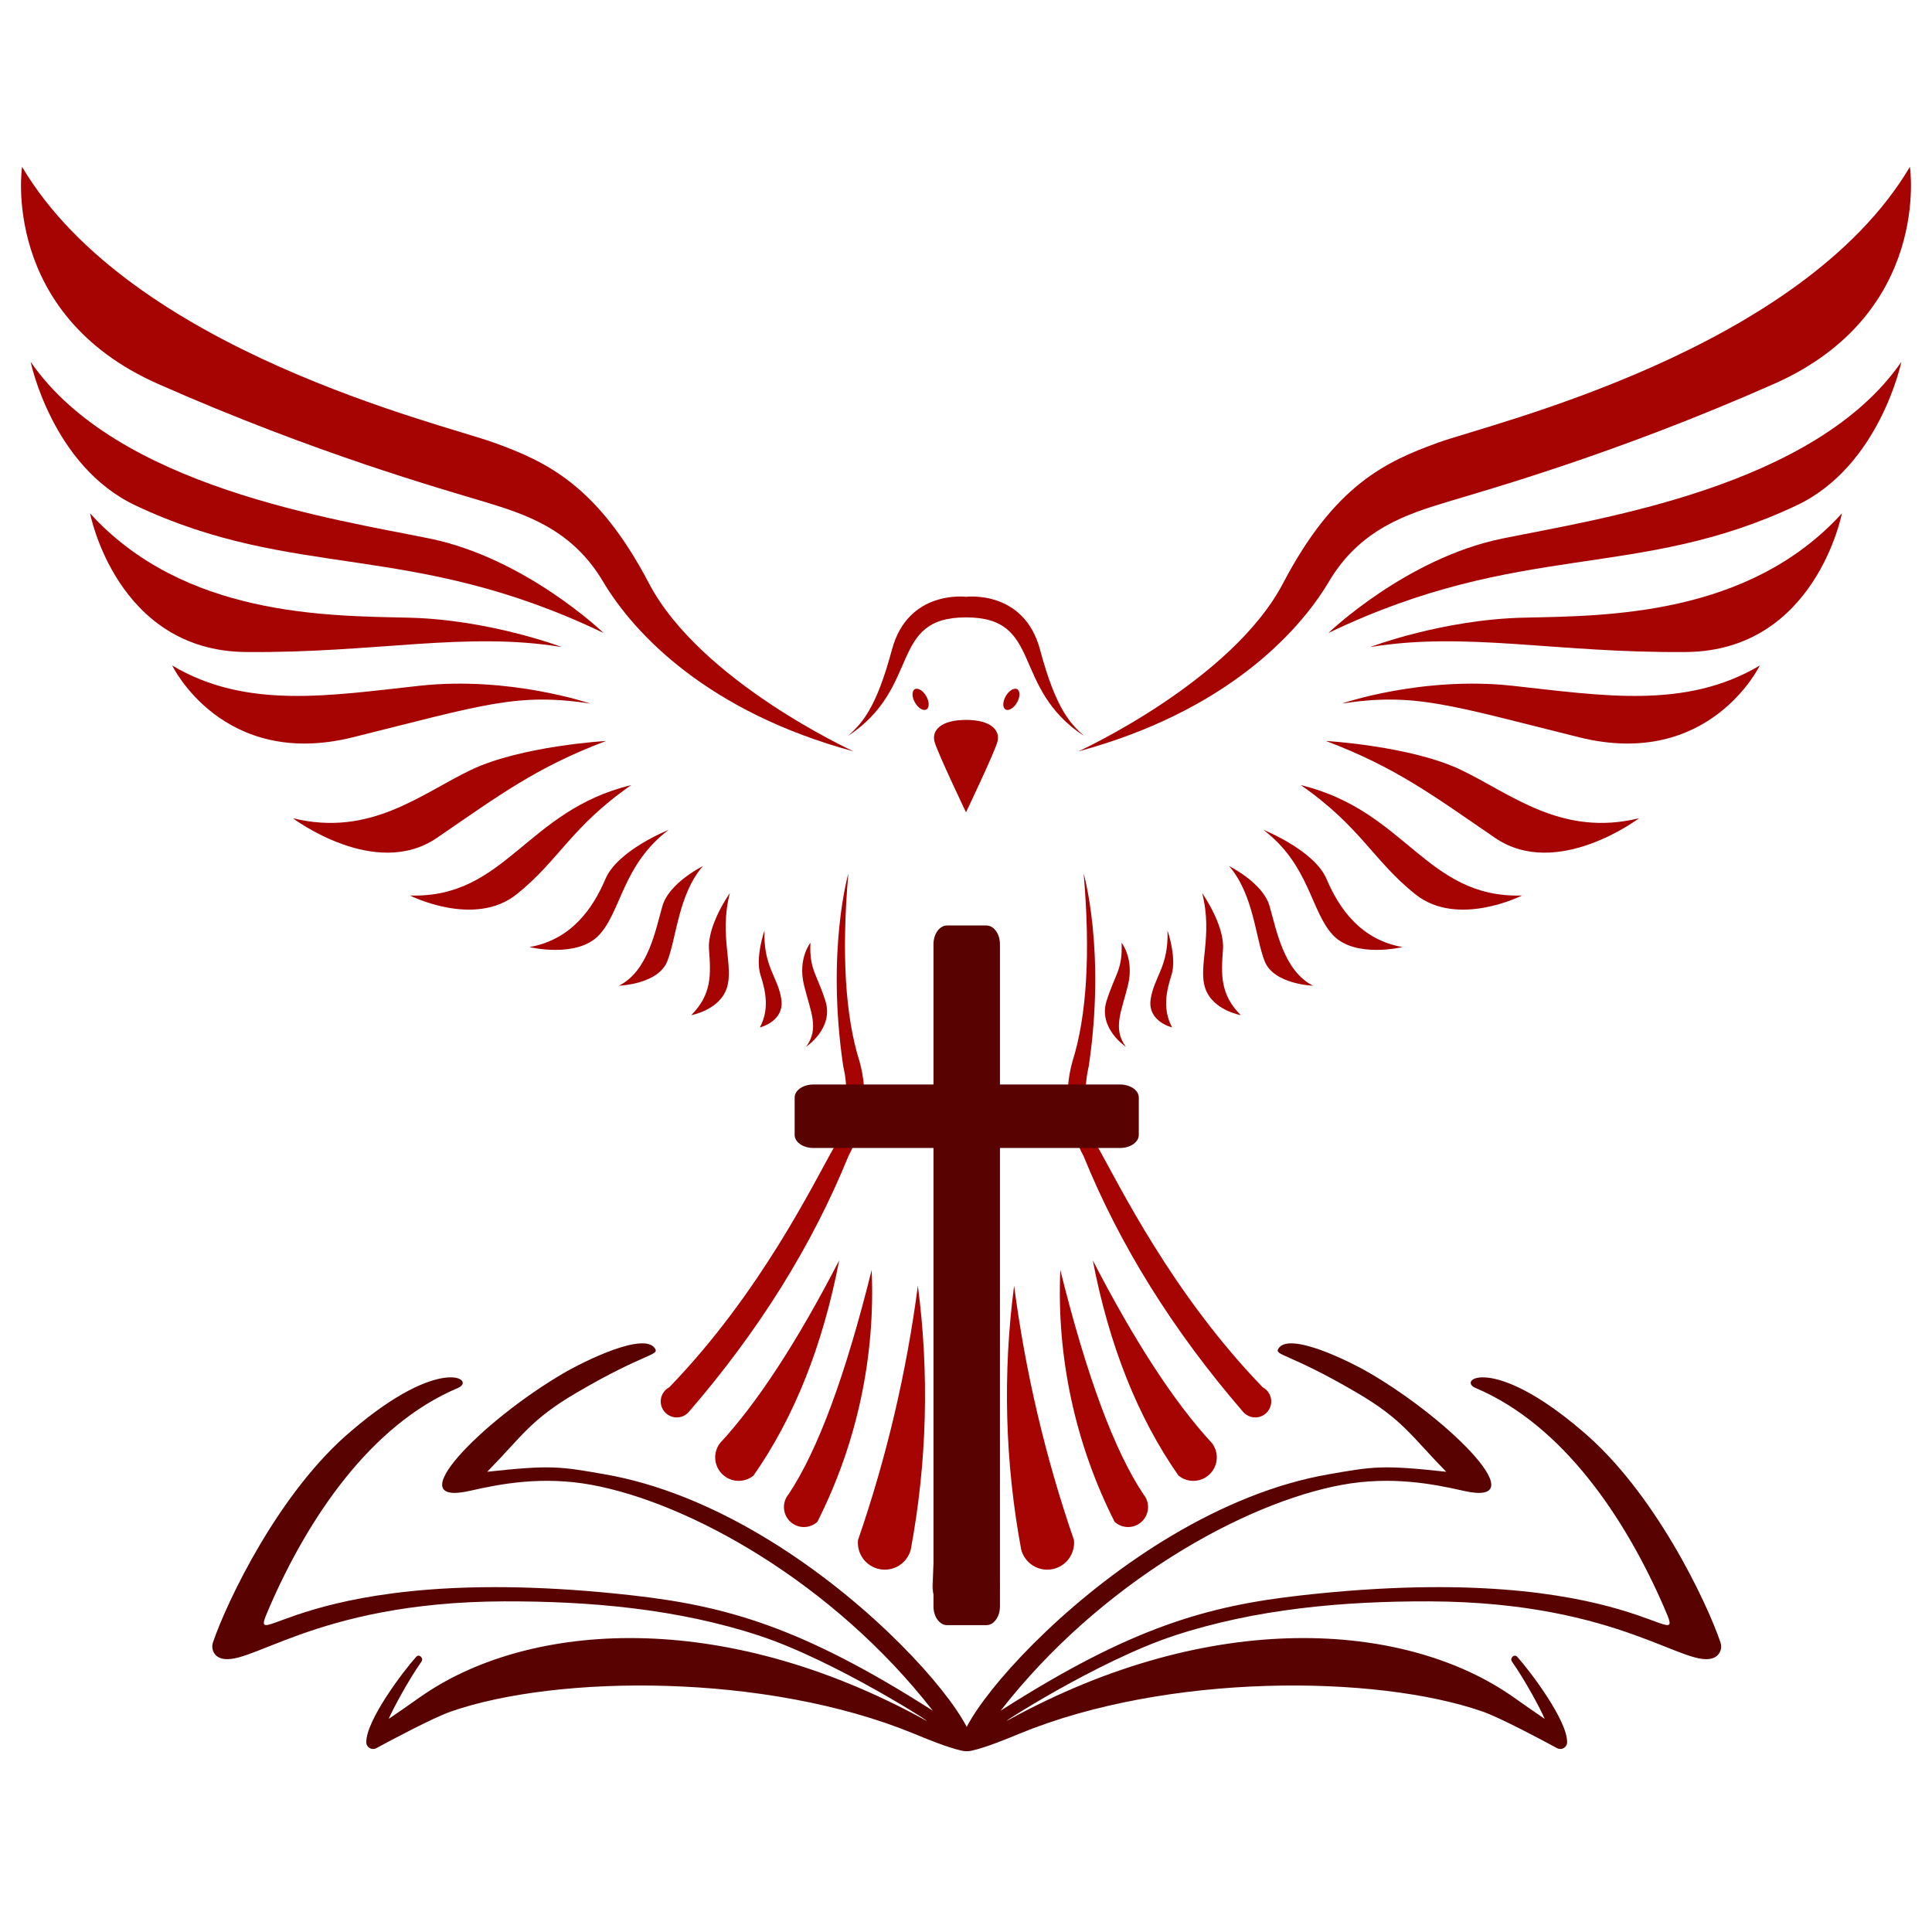
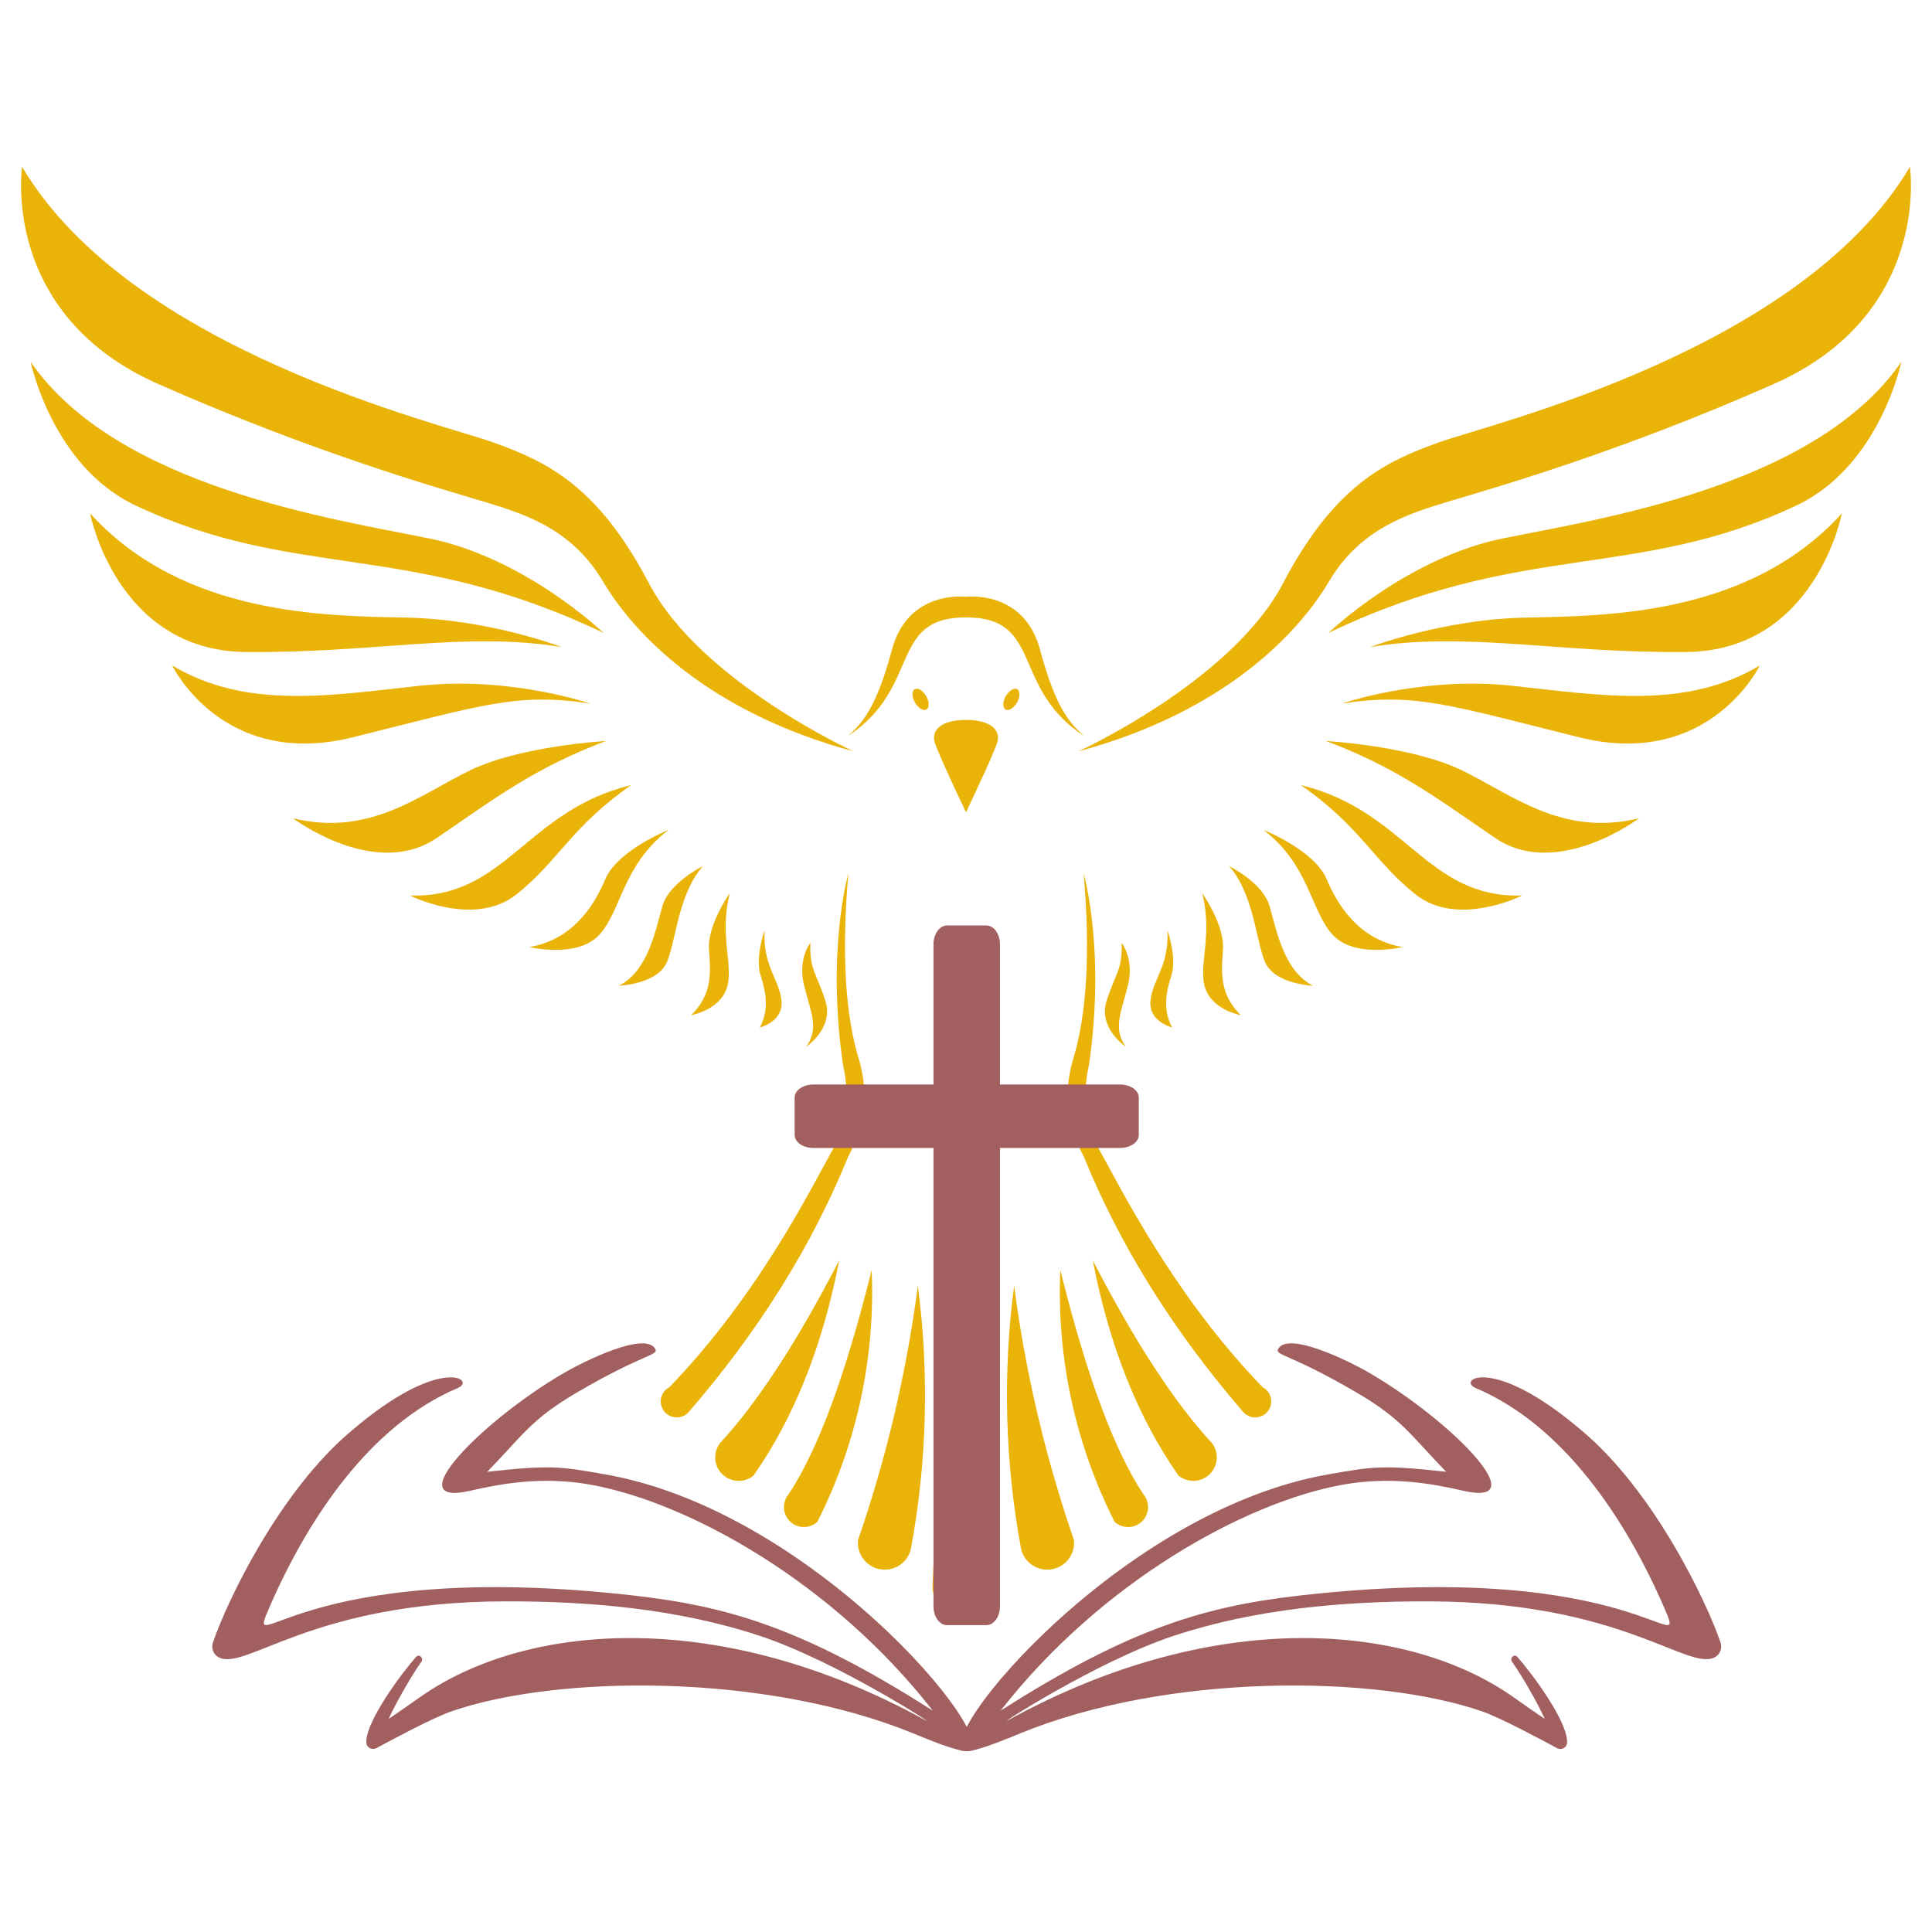
<svg xmlns="http://www.w3.org/2000/svg" width="500" zoomAndPan="magnify" viewBox="0 0 375 375" height="500" preserveAspectRatio="xMidYMid meet" version="1.0">
  <defs>
-     <clipPath id="c85959fb17">
+     <clipPath id="ff2b4b6ef4">
      <path d="M 181 251 L 194 251 L 194 314.355 L 181 314.355 Z M 181 251 " clip-rule="nonzero" />
    </clipPath>
-     <clipPath id="a2e59c43e5">
+     <clipPath id="1c1d1fc68b">
      <path d="M 4 32.355 L 166 32.355 L 166 146 L 4 146 Z M 4 32.355 " clip-rule="nonzero" />
    </clipPath>
-     <clipPath id="2e63277f15">
+     <clipPath id="445a384740">
      <path d="M 209 32.355 L 371 32.355 L 371 146 L 209 146 Z M 209 32.355 " clip-rule="nonzero" />
    </clipPath>
-     <clipPath id="4b01d3c6c1">
+     <clipPath id="4c431dc6fe">
      <path d="M 186 260 L 334.641 260 L 334.641 340 L 186 340 Z M 186 260 " clip-rule="nonzero" />
    </clipPath>
-     <clipPath id="87e6624408">
+     <clipPath id="f291487e4a">
      <path d="M 181 179.629 L 195 179.629 L 195 316 L 181 316 Z M 181 179.629 " clip-rule="nonzero" />
    </clipPath>
  </defs>
-   <path fill="#a60303" d="M 187.5 157.668 C 187.5 157.668 181.988 146.141 181.395 143.973 C 180.805 141.805 182.574 139.734 187.5 139.734 C 192.422 139.734 194.191 141.805 193.602 143.973 C 193.012 146.141 187.5 157.668 187.5 157.668 Z M 187.5 157.668 " fill-opacity="1" fill-rule="evenodd" />
-   <path fill="#a60303" d="M 177.555 133.781 C 178.156 133.434 179.152 134.031 179.777 135.117 C 180.398 136.199 180.422 137.359 179.82 137.707 C 179.219 138.055 178.227 137.457 177.602 136.371 C 176.977 135.289 176.957 134.129 177.555 133.781 Z M 177.555 133.781 " fill-opacity="1" fill-rule="evenodd" />
-   <path fill="#a60303" d="M 187.5 115.84 C 187.5 115.84 176.254 114.402 173.129 126.086 C 170 137.773 167.219 140.426 164.613 142.84 C 178.918 133.395 172.426 119.832 187.5 119.832 C 202.57 119.832 196.074 133.395 210.383 142.84 C 207.777 140.426 204.996 137.773 201.867 126.086 C 198.742 114.402 187.5 115.84 187.5 115.84 Z M 187.5 115.84 " fill-opacity="1" fill-rule="evenodd" />
-   <path fill="#a60303" d="M 166.828 206 C 164.043 197.164 163.32 185.012 164.664 169.543 C 164.664 169.543 160.332 184.52 163.676 206.988 C 163.676 206.988 165.941 215.559 161.906 222.652 C 157.867 229.75 147.633 250.934 129.914 269.262 C 128.797 269.848 128.145 271.047 128.258 272.301 C 128.375 273.559 129.238 274.617 130.441 274.988 C 131.645 275.359 132.953 274.965 133.75 273.992 C 147.32 258.277 157.621 241.758 164.664 224.43 C 167.863 218.461 168.586 212.316 166.828 206 Z M 166.828 206 " fill-opacity="1" fill-rule="evenodd" />
-   <path fill="#a60303" d="M 139.758 280.102 C 138.352 281.938 138.543 284.535 140.203 286.148 C 141.863 287.758 144.465 287.871 146.254 286.41 C 154.152 275.121 159.695 261.195 162.891 244.629 C 154.723 260.449 147.012 272.27 139.758 280.102 Z M 139.758 280.102 " fill-opacity="1" fill-rule="evenodd" />
-   <path fill="#a60303" d="M 153.047 290.055 C 151.75 291.625 151.895 293.934 153.371 295.336 C 154.848 296.738 157.16 296.754 158.656 295.375 C 166.301 280.258 169.93 263.426 169.191 246.5 C 164.086 267.062 158.707 281.578 153.047 290.055 Z M 153.047 290.055 " fill-opacity="1" fill-rule="evenodd" />
-   <path fill="#a60303" d="M 166.539 298.926 C 166.27 301.633 168.121 304.098 170.797 304.586 C 173.473 305.074 176.074 303.426 176.777 300.797 C 179.93 283.895 180.395 266.602 178.156 249.559 C 175.961 266.363 172.07 282.902 166.539 298.926 Z M 166.539 298.926 " fill-opacity="1" fill-rule="evenodd" />
-   <g clip-path="url(#c85959fb17)">
-     <path fill="#a60303" d="M 187.5 314.293 C 185.746 314.332 184.059 313.645 182.828 312.395 C 181.598 311.145 180.938 309.445 181.004 307.691 C 181.77 288.77 183.941 269.93 187.5 251.328 C 191.055 269.93 193.227 288.77 193.992 307.691 C 194.059 309.445 193.398 311.145 192.168 312.395 C 190.941 313.645 189.25 314.332 187.5 314.293 Z M 187.5 314.293 " fill-opacity="1" fill-rule="evenodd" />
+   <path fill="#eab308" d="M 187.5 157.668 C 187.5 157.668 181.988 146.141 181.395 143.973 C 180.805 141.805 182.574 139.734 187.5 139.734 C 192.422 139.734 194.191 141.805 193.602 143.973 C 193.012 146.141 187.5 157.668 187.5 157.668 Z M 187.5 157.668 " fill-opacity="1" fill-rule="evenodd" />
+   <path fill="#eab308" d="M 177.555 133.781 C 178.156 133.434 179.152 134.031 179.777 135.117 C 180.398 136.199 180.422 137.359 179.82 137.707 C 179.219 138.055 178.227 137.457 177.602 136.371 C 176.977 135.289 176.957 134.129 177.555 133.781 Z M 177.555 133.781 " fill-opacity="1" fill-rule="evenodd" />
+   <path fill="#eab308" d="M 187.5 115.84 C 187.5 115.84 176.254 114.402 173.129 126.086 C 170 137.773 167.219 140.426 164.613 142.84 C 178.918 133.395 172.426 119.832 187.5 119.832 C 202.57 119.832 196.074 133.395 210.383 142.84 C 207.777 140.426 204.996 137.773 201.867 126.086 C 198.742 114.402 187.5 115.84 187.5 115.84 Z M 187.5 115.84 " fill-opacity="1" fill-rule="evenodd" />
+   <path fill="#eab308" d="M 166.828 206 C 164.043 197.164 163.32 185.012 164.664 169.543 C 164.664 169.543 160.332 184.52 163.676 206.988 C 163.676 206.988 165.941 215.559 161.906 222.652 C 157.867 229.75 147.633 250.934 129.914 269.262 C 128.797 269.848 128.145 271.047 128.258 272.301 C 128.375 273.559 129.238 274.617 130.441 274.988 C 131.645 275.359 132.953 274.965 133.75 273.992 C 147.32 258.277 157.621 241.758 164.664 224.43 C 167.863 218.461 168.586 212.316 166.828 206 Z M 166.828 206 " fill-opacity="1" fill-rule="evenodd" />
+   <path fill="#eab308" d="M 139.758 280.102 C 138.352 281.938 138.543 284.535 140.203 286.148 C 141.863 287.758 144.465 287.871 146.254 286.41 C 154.152 275.121 159.695 261.195 162.891 244.629 C 154.723 260.449 147.012 272.27 139.758 280.102 Z M 139.758 280.102 " fill-opacity="1" fill-rule="evenodd" />
+   <path fill="#eab308" d="M 153.047 290.055 C 151.75 291.625 151.895 293.934 153.371 295.336 C 154.848 296.738 157.16 296.754 158.656 295.375 C 166.301 280.258 169.93 263.426 169.191 246.5 C 164.086 267.062 158.707 281.578 153.047 290.055 Z M 153.047 290.055 " fill-opacity="1" fill-rule="evenodd" />
+   <path fill="#eab308" d="M 166.539 298.926 C 166.27 301.633 168.121 304.098 170.797 304.586 C 173.473 305.074 176.074 303.426 176.777 300.797 C 179.93 283.895 180.395 266.602 178.156 249.559 C 175.961 266.363 172.07 282.902 166.539 298.926 Z M 166.539 298.926 " fill-opacity="1" fill-rule="evenodd" />
+   <g clip-path="url(#ff2b4b6ef4)">
+     <path fill="#eab308" d="M 187.5 314.293 C 185.746 314.332 184.059 313.645 182.828 312.395 C 181.598 311.145 180.938 309.445 181.004 307.691 C 181.77 288.77 183.941 269.93 187.5 251.328 C 191.055 269.93 193.227 288.77 193.992 307.691 C 194.059 309.445 193.398 311.145 192.168 312.395 C 190.941 313.645 189.25 314.332 187.5 314.293 Z M 187.5 314.293 " fill-opacity="1" fill-rule="evenodd" />
  </g>
-   <g clip-path="url(#a2e59c43e5)">
-     <path fill="#a60303" d="M 165.688 145.844 C 165.688 145.844 135.953 132.27 125.961 113.219 C 115.969 94.168 106.039 89.586 95.809 85.895 C 85.582 82.203 25.453 68.094 4.281 32.375 C 4.281 32.375 0 60.949 30.688 74.523 C 61.375 88.098 86.117 95.004 93.965 97.383 C 101.816 99.766 110.973 102.621 117.039 112.863 C 123.105 123.102 137.5 138.223 165.688 145.844 Z M 165.688 145.844 " fill-opacity="1" fill-rule="evenodd" />
+   <g clip-path="url(#1c1d1fc68b)">
+     <path fill="#eab308" d="M 165.688 145.844 C 165.688 145.844 135.953 132.27 125.961 113.219 C 115.969 94.168 106.039 89.586 95.809 85.895 C 85.582 82.203 25.453 68.094 4.281 32.375 C 4.281 32.375 0 60.949 30.688 74.523 C 61.375 88.098 86.117 95.004 93.965 97.383 C 101.816 99.766 110.973 102.621 117.039 112.863 C 123.105 123.102 137.5 138.223 165.688 145.844 Z M 165.688 145.844 " fill-opacity="1" fill-rule="evenodd" />
  </g>
-   <path fill="#a60303" d="M 117.16 122.863 C 117.16 122.863 102.055 108.336 83.379 104.527 C 64.703 100.719 22.719 94.527 5.949 70.238 C 5.949 70.238 10.125 90.465 26.285 98.098 C 57.316 112.754 79.637 104.855 117.16 122.863 Z M 117.16 122.863 " fill-opacity="1" fill-rule="evenodd" />
-   <path fill="#a60303" d="M 109.07 125.602 C 109.07 125.602 95.035 120.246 79.215 119.887 C 63.398 119.527 35.684 119.648 17.484 99.645 C 17.484 99.645 22.598 126.316 47.695 126.555 C 72.793 126.793 90.398 122.508 109.07 125.602 Z M 109.07 125.602 " fill-opacity="1" fill-rule="evenodd" />
-   <path fill="#a60303" d="M 114.543 136.555 C 114.543 136.555 98.961 131.199 81.477 133.102 C 63.992 135.008 47.816 137.746 33.422 129.172 C 33.422 129.172 43.176 149.414 68.512 143.102 C 93.848 136.793 100.387 134.414 114.543 136.555 Z M 114.543 136.555 " fill-opacity="1" fill-rule="evenodd" />
-   <path fill="#a60303" d="M 117.637 143.82 C 117.637 143.82 101.223 144.77 91.469 149.414 C 81.715 154.059 71.961 162.512 56.855 158.82 C 56.855 158.82 72.793 170.848 84.805 162.629 C 96.82 154.414 104.074 148.938 117.637 143.82 Z M 117.637 143.82 " fill-opacity="1" fill-rule="evenodd" />
-   <path fill="#a60303" d="M 122.512 152.391 C 102.07 157.316 98.188 174.379 79.574 173.82 C 79.574 173.82 92.062 180.133 100.27 173.586 C 108.477 167.035 110.855 160.488 122.512 152.391 Z M 122.512 152.391 " fill-opacity="1" fill-rule="evenodd" />
-   <path fill="#a60303" d="M 129.77 161.082 C 129.77 161.082 119.895 165.012 117.516 170.605 C 115.137 176.203 110.973 182.395 102.766 183.824 C 102.766 183.824 112.043 186.086 116.328 181.441 C 120.609 176.801 120.848 167.867 129.77 161.082 Z M 129.77 161.082 " fill-opacity="1" fill-rule="evenodd" />
-   <path fill="#a60303" d="M 136.43 168.109 C 136.43 168.109 129.887 171.324 128.578 175.848 C 127.27 180.371 125.844 188.469 120.133 191.324 C 120.133 191.324 127.746 191.086 129.527 186.562 C 131.312 182.039 131.672 173.586 136.43 168.109 Z M 136.43 168.109 " fill-opacity="1" fill-rule="evenodd" />
-   <path fill="#a60303" d="M 141.664 173.348 C 141.664 173.348 137.262 179.539 137.617 184.301 C 137.977 189.062 138.211 192.992 134.168 197.039 C 134.168 197.039 139.641 196.086 141.066 191.801 C 142.496 187.516 139.52 181.68 141.664 173.348 Z M 141.664 173.348 " fill-opacity="1" fill-rule="evenodd" />
-   <path fill="#a60303" d="M 148.383 180.609 C 148.383 180.609 146.539 185.906 147.609 189.242 C 148.68 192.574 149.332 195.969 147.488 199.422 C 147.488 199.422 152.309 198.289 151.652 193.945 C 151 189.598 148.145 187.633 148.383 180.609 Z M 148.383 180.609 " fill-opacity="1" fill-rule="evenodd" />
-   <path fill="#a60303" d="M 157.305 182.988 C 157.305 182.988 154.805 186.086 156.055 191.207 C 157.305 196.324 159.09 199.598 156.473 203.172 C 156.473 203.172 161.883 199.598 160.219 194.301 C 158.551 189.004 157.066 188.227 157.305 182.988 Z M 157.305 182.988 " fill-opacity="1" fill-rule="evenodd" />
-   <path fill="#a60303" d="M 197.441 133.781 C 196.84 133.434 195.848 134.031 195.223 135.117 C 194.594 136.199 194.574 137.359 195.176 137.707 C 195.773 138.055 196.77 137.457 197.395 136.371 C 198.02 135.289 198.039 134.129 197.441 133.781 Z M 197.441 133.781 " fill-opacity="1" fill-rule="evenodd" />
-   <path fill="#a60303" d="M 208.168 206 C 210.953 197.164 211.676 185.012 210.336 169.543 C 210.336 169.543 214.664 184.52 211.32 206.988 C 211.32 206.988 209.055 215.559 213.09 222.652 C 217.125 229.75 227.363 250.934 245.082 269.262 C 246.199 269.848 246.852 271.047 246.734 272.301 C 246.621 273.559 245.758 274.617 244.555 274.988 C 243.352 275.359 242.043 274.965 241.242 273.992 C 227.68 258.277 217.375 241.758 210.336 224.43 C 207.129 218.461 206.41 212.316 208.168 206 Z M 208.168 206 " fill-opacity="1" fill-rule="evenodd" />
-   <path fill="#a60303" d="M 235.238 280.102 C 236.645 281.938 236.453 284.535 234.793 286.148 C 233.137 287.758 230.535 287.871 228.742 286.41 C 220.848 275.121 215.301 261.195 212.105 244.629 C 220.273 260.449 227.984 272.27 235.238 280.102 Z M 235.238 280.102 " fill-opacity="1" fill-rule="evenodd" />
-   <path fill="#a60303" d="M 221.949 290.055 C 223.246 291.625 223.105 293.934 221.625 295.336 C 220.148 296.738 217.84 296.754 216.34 295.375 C 208.695 280.258 205.066 263.426 205.805 246.5 C 210.91 267.062 216.289 281.578 221.949 290.055 Z M 221.949 290.055 " fill-opacity="1" fill-rule="evenodd" />
-   <path fill="#a60303" d="M 208.457 298.926 C 208.727 301.633 206.875 304.098 204.199 304.586 C 201.523 305.074 198.922 303.426 198.219 300.797 C 195.066 283.895 194.602 266.602 196.84 249.559 C 199.035 266.363 202.926 282.902 208.457 298.926 Z M 208.457 298.926 " fill-opacity="1" fill-rule="evenodd" />
-   <g clip-path="url(#2e63277f15)">
-     <path fill="#a60303" d="M 209.309 145.844 C 209.309 145.844 239.043 132.27 249.035 113.219 C 259.027 94.168 268.957 89.586 279.188 85.895 C 289.418 82.203 349.543 68.094 370.715 32.375 C 370.715 32.375 374.996 60.949 344.309 74.523 C 313.621 88.098 288.883 95.004 281.031 97.383 C 273.18 99.766 264.02 102.621 257.957 112.863 C 251.891 123.102 237.496 138.223 209.309 145.844 Z M 209.309 145.844 " fill-opacity="1" fill-rule="evenodd" />
+   <path fill="#eab308" d="M 117.16 122.863 C 117.16 122.863 102.055 108.336 83.379 104.527 C 64.703 100.719 22.719 94.527 5.949 70.238 C 5.949 70.238 10.125 90.465 26.285 98.098 C 57.316 112.754 79.637 104.855 117.16 122.863 Z M 117.16 122.863 " fill-opacity="1" fill-rule="evenodd" />
+   <path fill="#eab308" d="M 109.07 125.602 C 109.07 125.602 95.035 120.246 79.215 119.887 C 63.398 119.527 35.684 119.648 17.484 99.645 C 17.484 99.645 22.598 126.316 47.695 126.555 C 72.793 126.793 90.398 122.508 109.07 125.602 Z M 109.07 125.602 " fill-opacity="1" fill-rule="evenodd" />
+   <path fill="#eab308" d="M 114.543 136.555 C 114.543 136.555 98.961 131.199 81.477 133.102 C 63.992 135.008 47.816 137.746 33.422 129.172 C 33.422 129.172 43.176 149.414 68.512 143.102 C 93.848 136.793 100.387 134.414 114.543 136.555 Z M 114.543 136.555 " fill-opacity="1" fill-rule="evenodd" />
+   <path fill="#eab308" d="M 117.637 143.82 C 117.637 143.82 101.223 144.77 91.469 149.414 C 81.715 154.059 71.961 162.512 56.855 158.82 C 56.855 158.82 72.793 170.848 84.805 162.629 C 96.82 154.414 104.074 148.938 117.637 143.82 Z M 117.637 143.82 " fill-opacity="1" fill-rule="evenodd" />
+   <path fill="#eab308" d="M 122.512 152.391 C 102.07 157.316 98.188 174.379 79.574 173.82 C 79.574 173.82 92.062 180.133 100.27 173.586 C 108.477 167.035 110.855 160.488 122.512 152.391 Z M 122.512 152.391 " fill-opacity="1" fill-rule="evenodd" />
+   <path fill="#eab308" d="M 129.77 161.082 C 129.77 161.082 119.895 165.012 117.516 170.605 C 115.137 176.203 110.973 182.395 102.766 183.824 C 102.766 183.824 112.043 186.086 116.328 181.441 C 120.609 176.801 120.848 167.867 129.77 161.082 Z M 129.77 161.082 " fill-opacity="1" fill-rule="evenodd" />
+   <path fill="#eab308" d="M 136.43 168.109 C 136.43 168.109 129.887 171.324 128.578 175.848 C 127.27 180.371 125.844 188.469 120.133 191.324 C 120.133 191.324 127.746 191.086 129.527 186.562 C 131.312 182.039 131.672 173.586 136.43 168.109 Z M 136.43 168.109 " fill-opacity="1" fill-rule="evenodd" />
+   <path fill="#eab308" d="M 141.664 173.348 C 141.664 173.348 137.262 179.539 137.617 184.301 C 137.977 189.062 138.211 192.992 134.168 197.039 C 134.168 197.039 139.641 196.086 141.066 191.801 C 142.496 187.516 139.52 181.68 141.664 173.348 Z M 141.664 173.348 " fill-opacity="1" fill-rule="evenodd" />
+   <path fill="#eab308" d="M 148.383 180.609 C 148.383 180.609 146.539 185.906 147.609 189.242 C 148.68 192.574 149.332 195.969 147.488 199.422 C 147.488 199.422 152.309 198.289 151.652 193.945 C 151 189.598 148.145 187.633 148.383 180.609 Z M 148.383 180.609 " fill-opacity="1" fill-rule="evenodd" />
+   <path fill="#eab308" d="M 157.305 182.988 C 157.305 182.988 154.805 186.086 156.055 191.207 C 157.305 196.324 159.09 199.598 156.473 203.172 C 156.473 203.172 161.883 199.598 160.219 194.301 C 158.551 189.004 157.066 188.227 157.305 182.988 Z M 157.305 182.988 " fill-opacity="1" fill-rule="evenodd" />
+   <path fill="#eab308" d="M 197.441 133.781 C 196.84 133.434 195.848 134.031 195.223 135.117 C 194.594 136.199 194.574 137.359 195.176 137.707 C 195.773 138.055 196.77 137.457 197.395 136.371 C 198.02 135.289 198.039 134.129 197.441 133.781 Z M 197.441 133.781 " fill-opacity="1" fill-rule="evenodd" />
+   <path fill="#eab308" d="M 208.168 206 C 210.953 197.164 211.676 185.012 210.336 169.543 C 210.336 169.543 214.664 184.52 211.32 206.988 C 211.32 206.988 209.055 215.559 213.09 222.652 C 217.125 229.75 227.363 250.934 245.082 269.262 C 246.199 269.848 246.852 271.047 246.734 272.301 C 246.621 273.559 245.758 274.617 244.555 274.988 C 243.352 275.359 242.043 274.965 241.242 273.992 C 227.68 258.277 217.375 241.758 210.336 224.43 C 207.129 218.461 206.41 212.316 208.168 206 Z M 208.168 206 " fill-opacity="1" fill-rule="evenodd" />
+   <path fill="#eab308" d="M 235.238 280.102 C 236.645 281.938 236.453 284.535 234.793 286.148 C 233.137 287.758 230.535 287.871 228.742 286.41 C 220.848 275.121 215.301 261.195 212.105 244.629 C 220.273 260.449 227.984 272.27 235.238 280.102 Z M 235.238 280.102 " fill-opacity="1" fill-rule="evenodd" />
+   <path fill="#eab308" d="M 221.949 290.055 C 223.246 291.625 223.105 293.934 221.625 295.336 C 220.148 296.738 217.84 296.754 216.34 295.375 C 208.695 280.258 205.066 263.426 205.805 246.5 C 210.91 267.062 216.289 281.578 221.949 290.055 Z M 221.949 290.055 " fill-opacity="1" fill-rule="evenodd" />
+   <path fill="#eab308" d="M 208.457 298.926 C 208.727 301.633 206.875 304.098 204.199 304.586 C 201.523 305.074 198.922 303.426 198.219 300.797 C 195.066 283.895 194.602 266.602 196.84 249.559 C 199.035 266.363 202.926 282.902 208.457 298.926 Z M 208.457 298.926 " fill-opacity="1" fill-rule="evenodd" />
+   <g clip-path="url(#445a384740)">
+     <path fill="#eab308" d="M 209.309 145.844 C 209.309 145.844 239.043 132.27 249.035 113.219 C 259.027 94.168 268.957 89.586 279.188 85.895 C 289.418 82.203 349.543 68.094 370.715 32.375 C 370.715 32.375 374.996 60.949 344.309 74.523 C 313.621 88.098 288.883 95.004 281.031 97.383 C 273.18 99.766 264.02 102.621 257.957 112.863 C 251.891 123.102 237.496 138.223 209.309 145.844 Z M 209.309 145.844 " fill-opacity="1" fill-rule="evenodd" />
  </g>
-   <path fill="#a60303" d="M 257.836 122.863 C 257.836 122.863 272.941 108.336 291.617 104.527 C 310.289 100.719 352.277 94.527 369.051 70.238 C 369.051 70.238 364.871 90.465 348.711 98.098 C 317.68 112.754 295.359 104.855 257.836 122.863 Z M 257.836 122.863 " fill-opacity="1" fill-rule="evenodd" />
-   <path fill="#a60303" d="M 265.926 125.602 C 265.926 125.602 279.961 120.246 295.777 119.887 C 311.602 119.527 339.312 119.648 357.512 99.645 C 357.512 99.645 352.395 126.316 327.301 126.555 C 302.203 126.793 284.598 122.508 265.926 125.602 Z M 265.926 125.602 " fill-opacity="1" fill-rule="evenodd" />
-   <path fill="#a60303" d="M 260.453 136.555 C 260.453 136.555 276.035 131.199 293.52 133.102 C 311.004 135.008 327.18 137.746 341.574 129.172 C 341.574 129.172 331.82 149.414 306.484 143.102 C 281.148 136.793 274.605 134.414 260.453 136.555 Z M 260.453 136.555 " fill-opacity="1" fill-rule="evenodd" />
-   <path fill="#a60303" d="M 257.359 143.82 C 257.359 143.82 273.777 144.77 283.527 149.414 C 293.281 154.059 303.035 162.512 318.141 158.82 C 318.141 158.82 302.203 170.848 290.188 162.629 C 278.176 154.414 270.918 148.938 257.359 143.82 Z M 257.359 143.82 " fill-opacity="1" fill-rule="evenodd" />
-   <path fill="#a60303" d="M 252.484 152.391 C 272.926 157.316 276.812 174.379 295.422 173.82 C 295.422 173.82 282.934 180.133 274.727 173.586 C 266.52 167.035 264.141 160.488 252.484 152.391 Z M 252.484 152.391 " fill-opacity="1" fill-rule="evenodd" />
-   <path fill="#a60303" d="M 245.23 161.082 C 245.23 161.082 255.102 165.012 257.48 170.605 C 259.859 176.203 264.02 182.395 272.23 183.824 C 272.23 183.824 262.949 186.086 258.668 181.441 C 254.387 176.801 254.148 167.867 245.23 161.082 Z M 245.23 161.082 " fill-opacity="1" fill-rule="evenodd" />
-   <path fill="#a60303" d="M 238.566 168.109 C 238.566 168.109 245.109 171.324 246.418 175.848 C 247.727 180.371 249.152 188.469 254.863 191.324 C 254.863 191.324 247.25 191.086 245.465 186.562 C 243.684 182.039 243.324 173.586 238.566 168.109 Z M 238.566 168.109 " fill-opacity="1" fill-rule="evenodd" />
-   <path fill="#a60303" d="M 233.336 173.348 C 233.336 173.348 237.734 179.539 237.379 184.301 C 237.023 189.062 236.785 192.992 240.828 197.039 C 240.828 197.039 235.355 196.086 233.93 191.801 C 232.5 187.516 235.477 181.68 233.336 173.348 Z M 233.336 173.348 " fill-opacity="1" fill-rule="evenodd" />
-   <path fill="#a60303" d="M 226.613 180.609 C 226.613 180.609 228.457 185.906 227.387 189.242 C 226.316 192.574 225.664 195.969 227.508 199.422 C 227.508 199.422 222.688 198.289 223.344 193.945 C 223.996 189.598 226.852 187.633 226.613 180.609 Z M 226.613 180.609 " fill-opacity="1" fill-rule="evenodd" />
-   <path fill="#a60303" d="M 217.695 182.988 C 217.695 182.988 220.191 186.086 218.941 191.207 C 217.695 196.324 215.91 199.598 218.523 203.172 C 218.523 203.172 213.113 199.598 214.777 194.301 C 216.445 189.004 217.93 188.227 217.695 182.988 Z M 217.695 182.988 " fill-opacity="1" fill-rule="evenodd" />
-   <g clip-path="url(#4b01d3c6c1)">
-     <path fill="#590202" d="M 333.949 318.801 C 334.32 319.902 333.871 321.156 332.836 321.684 C 327.508 324.406 314.926 310.941 277.426 310.824 C 260.738 310.773 243.703 312.285 227.93 317.473 C 212.977 322.391 192.941 335.387 195.641 333.902 C 235.539 311.953 272.332 315.074 292.695 328.691 C 294.75 330.066 294.723 330.152 299.836 333.641 C 299.047 331.785 296.055 326.176 293.461 322.5 C 293.016 321.871 293.891 320.914 294.512 321.605 C 297.031 324.406 304.289 334.012 304.176 338.211 C 304.152 339.188 303.086 339.781 302.227 339.316 C 299.309 337.734 291.219 333.41 287.75 332.203 C 267.102 325.023 226.59 324.699 197.879 336.504 C 195.664 337.418 191.465 339.172 188.586 339.809 C 177.035 342.379 215.48 293.422 258.074 286.129 C 266.406 284.68 268.293 284.297 280.711 285.672 C 273.816 278.629 272.281 275.527 263.254 270.254 C 249.918 262.457 247.207 263.145 248.176 261.699 C 250.324 258.488 261.93 264.203 266.035 266.617 C 281.816 275.879 298.238 292.609 284.031 289.359 C 277.949 287.965 269.906 286.48 260.492 288.203 C 241.48 291.684 213.582 307.184 194.215 332.047 C 219.57 315.844 234.266 311.723 252.531 309.664 C 318.078 302.277 328.008 323.508 322.934 311.852 C 315.543 294.871 303.48 276.605 286.379 269.395 C 282.793 267.832 289.738 262.914 306.977 277.648 C 321.098 289.453 331.293 310.984 333.949 318.801 " fill-opacity="1" fill-rule="nonzero" />
+   <path fill="#eab308" d="M 257.836 122.863 C 257.836 122.863 272.941 108.336 291.617 104.527 C 310.289 100.719 352.277 94.527 369.051 70.238 C 369.051 70.238 364.871 90.465 348.711 98.098 C 317.68 112.754 295.359 104.855 257.836 122.863 Z M 257.836 122.863 " fill-opacity="1" fill-rule="evenodd" />
+   <path fill="#eab308" d="M 265.926 125.602 C 265.926 125.602 279.961 120.246 295.777 119.887 C 311.602 119.527 339.312 119.648 357.512 99.645 C 357.512 99.645 352.395 126.316 327.301 126.555 C 302.203 126.793 284.598 122.508 265.926 125.602 Z M 265.926 125.602 " fill-opacity="1" fill-rule="evenodd" />
+   <path fill="#eab308" d="M 260.453 136.555 C 260.453 136.555 276.035 131.199 293.52 133.102 C 311.004 135.008 327.18 137.746 341.574 129.172 C 341.574 129.172 331.82 149.414 306.484 143.102 C 281.148 136.793 274.605 134.414 260.453 136.555 Z M 260.453 136.555 " fill-opacity="1" fill-rule="evenodd" />
+   <path fill="#eab308" d="M 257.359 143.82 C 257.359 143.82 273.777 144.77 283.527 149.414 C 293.281 154.059 303.035 162.512 318.141 158.82 C 318.141 158.82 302.203 170.848 290.188 162.629 C 278.176 154.414 270.918 148.938 257.359 143.82 Z M 257.359 143.82 " fill-opacity="1" fill-rule="evenodd" />
+   <path fill="#eab308" d="M 252.484 152.391 C 272.926 157.316 276.812 174.379 295.422 173.82 C 295.422 173.82 282.934 180.133 274.727 173.586 C 266.52 167.035 264.141 160.488 252.484 152.391 Z M 252.484 152.391 " fill-opacity="1" fill-rule="evenodd" />
+   <path fill="#eab308" d="M 245.23 161.082 C 245.23 161.082 255.102 165.012 257.48 170.605 C 259.859 176.203 264.02 182.395 272.23 183.824 C 272.23 183.824 262.949 186.086 258.668 181.441 C 254.387 176.801 254.148 167.867 245.23 161.082 Z M 245.23 161.082 " fill-opacity="1" fill-rule="evenodd" />
+   <path fill="#eab308" d="M 238.566 168.109 C 238.566 168.109 245.109 171.324 246.418 175.848 C 247.727 180.371 249.152 188.469 254.863 191.324 C 254.863 191.324 247.25 191.086 245.465 186.562 C 243.684 182.039 243.324 173.586 238.566 168.109 Z M 238.566 168.109 " fill-opacity="1" fill-rule="evenodd" />
+   <path fill="#eab308" d="M 233.336 173.348 C 233.336 173.348 237.734 179.539 237.379 184.301 C 237.023 189.062 236.785 192.992 240.828 197.039 C 240.828 197.039 235.355 196.086 233.93 191.801 C 232.5 187.516 235.477 181.68 233.336 173.348 Z M 233.336 173.348 " fill-opacity="1" fill-rule="evenodd" />
+   <path fill="#eab308" d="M 226.613 180.609 C 226.613 180.609 228.457 185.906 227.387 189.242 C 226.316 192.574 225.664 195.969 227.508 199.422 C 227.508 199.422 222.688 198.289 223.344 193.945 C 223.996 189.598 226.852 187.633 226.613 180.609 Z M 226.613 180.609 " fill-opacity="1" fill-rule="evenodd" />
+   <path fill="#eab308" d="M 217.695 182.988 C 217.695 182.988 220.191 186.086 218.941 191.207 C 217.695 196.324 215.91 199.598 218.523 203.172 C 218.523 203.172 213.113 199.598 214.777 194.301 C 216.445 189.004 217.93 188.227 217.695 182.988 Z M 217.695 182.988 " fill-opacity="1" fill-rule="evenodd" />
+   <g clip-path="url(#4c431dc6fe)">
+     <path fill="#a15f5f" d="M 333.949 318.801 C 334.32 319.902 333.871 321.156 332.836 321.684 C 327.508 324.406 314.926 310.941 277.426 310.824 C 260.738 310.773 243.703 312.285 227.93 317.473 C 212.977 322.391 192.941 335.387 195.641 333.902 C 235.539 311.953 272.332 315.074 292.695 328.691 C 294.75 330.066 294.723 330.152 299.836 333.641 C 299.047 331.785 296.055 326.176 293.461 322.5 C 293.016 321.871 293.891 320.914 294.512 321.605 C 297.031 324.406 304.289 334.012 304.176 338.211 C 304.152 339.188 303.086 339.781 302.227 339.316 C 299.309 337.734 291.219 333.41 287.75 332.203 C 267.102 325.023 226.59 324.699 197.879 336.504 C 195.664 337.418 191.465 339.172 188.586 339.809 C 177.035 342.379 215.48 293.422 258.074 286.129 C 266.406 284.68 268.293 284.297 280.711 285.672 C 273.816 278.629 272.281 275.527 263.254 270.254 C 249.918 262.457 247.207 263.145 248.176 261.699 C 250.324 258.488 261.93 264.203 266.035 266.617 C 281.816 275.879 298.238 292.609 284.031 289.359 C 277.949 287.965 269.906 286.48 260.492 288.203 C 241.48 291.684 213.582 307.184 194.215 332.047 C 219.57 315.844 234.266 311.723 252.531 309.664 C 318.078 302.277 328.008 323.508 322.934 311.852 C 315.543 294.871 303.48 276.605 286.379 269.395 C 282.793 267.832 289.738 262.914 306.977 277.648 C 321.098 289.453 331.293 310.984 333.949 318.801 " fill-opacity="1" fill-rule="nonzero" />
  </g>
-   <path fill="#590202" d="M 41.332 318.801 C 40.961 319.902 41.406 321.156 42.445 321.684 C 47.773 324.406 60.355 310.941 97.855 310.824 C 114.539 310.773 131.578 312.285 147.352 317.473 C 162.305 322.391 182.336 335.387 179.637 333.902 C 139.742 311.953 102.949 315.074 82.586 328.691 C 80.527 330.066 80.559 330.152 75.441 333.641 C 76.234 331.785 79.227 326.176 81.82 322.5 C 82.266 321.871 81.387 320.914 80.766 321.605 C 78.25 324.406 70.988 334.012 71.102 338.211 C 71.129 339.188 72.195 339.781 73.051 339.316 C 75.969 337.734 84.059 333.41 87.531 332.203 C 108.176 325.023 148.688 324.699 177.398 336.504 C 179.617 337.418 183.816 339.172 186.691 339.809 C 198.246 342.379 159.801 293.422 117.207 286.129 C 108.875 284.68 106.988 284.297 94.566 285.672 C 101.465 278.629 102.996 275.527 112.027 270.254 C 125.359 262.457 128.07 263.145 127.105 261.699 C 124.957 258.488 113.352 264.203 109.242 266.617 C 93.461 275.879 77.039 292.609 91.25 289.359 C 97.332 287.965 105.375 286.48 114.789 288.203 C 133.801 291.684 161.695 307.184 181.062 332.047 C 155.707 315.844 141.016 311.723 122.75 309.664 C 57.199 302.277 47.27 323.508 52.348 311.852 C 59.734 294.871 71.797 276.605 88.902 269.395 C 92.488 267.832 85.543 262.914 68.301 277.648 C 54.18 289.453 43.984 310.984 41.332 318.801 " fill-opacity="1" fill-rule="nonzero" />
-   <g clip-path="url(#87e6624408)">
-     <path fill="#590202" d="M 191.449 315.441 L 183.828 315.441 C 182.371 315.441 181.188 313.809 181.188 311.797 L 181.188 183.273 C 181.188 181.266 182.371 179.633 183.828 179.633 L 191.449 179.633 C 192.91 179.633 194.09 181.266 194.09 183.273 L 194.09 311.797 C 194.09 313.809 192.91 315.441 191.449 315.441 " fill-opacity="1" fill-rule="nonzero" />
+   <path fill="#a15f5f" d="M 41.332 318.801 C 40.961 319.902 41.406 321.156 42.445 321.684 C 47.773 324.406 60.355 310.941 97.855 310.824 C 114.539 310.773 131.578 312.285 147.352 317.473 C 162.305 322.391 182.336 335.387 179.637 333.902 C 139.742 311.953 102.949 315.074 82.586 328.691 C 80.527 330.066 80.559 330.152 75.441 333.641 C 76.234 331.785 79.227 326.176 81.82 322.5 C 82.266 321.871 81.387 320.914 80.766 321.605 C 78.25 324.406 70.988 334.012 71.102 338.211 C 71.129 339.188 72.195 339.781 73.051 339.316 C 75.969 337.734 84.059 333.41 87.531 332.203 C 108.176 325.023 148.688 324.699 177.398 336.504 C 179.617 337.418 183.816 339.172 186.691 339.809 C 198.246 342.379 159.801 293.422 117.207 286.129 C 108.875 284.68 106.988 284.297 94.566 285.672 C 101.465 278.629 102.996 275.527 112.027 270.254 C 125.359 262.457 128.07 263.145 127.105 261.699 C 124.957 258.488 113.352 264.203 109.242 266.617 C 93.461 275.879 77.039 292.609 91.25 289.359 C 97.332 287.965 105.375 286.48 114.789 288.203 C 133.801 291.684 161.695 307.184 181.062 332.047 C 155.707 315.844 141.016 311.723 122.75 309.664 C 57.199 302.277 47.27 323.508 52.348 311.852 C 59.734 294.871 71.797 276.605 88.902 269.395 C 92.488 267.832 85.543 262.914 68.301 277.648 C 54.18 289.453 43.984 310.984 41.332 318.801 " fill-opacity="1" fill-rule="nonzero" />
+   <g clip-path="url(#f291487e4a)">
+     <path fill="#a15f5f" d="M 191.449 315.441 L 183.828 315.441 C 182.371 315.441 181.188 313.809 181.188 311.797 L 181.188 183.273 C 181.188 181.266 182.371 179.633 183.828 179.633 L 191.449 179.633 C 192.91 179.633 194.09 181.266 194.09 183.273 L 194.09 311.797 C 194.09 313.809 192.91 315.441 191.449 315.441 " fill-opacity="1" fill-rule="nonzero" />
  </g>
-   <path fill="#590202" d="M 217.387 222.824 L 157.895 222.824 C 155.879 222.824 154.242 221.691 154.242 220.297 L 154.242 213.023 C 154.242 211.629 155.879 210.5 157.895 210.5 L 217.387 210.5 C 219.402 210.5 221.039 211.629 221.039 213.023 L 221.039 220.297 C 221.039 221.691 219.402 222.824 217.387 222.824 " fill-opacity="1" fill-rule="nonzero" />
+   <path fill="#a15f5f" d="M 217.387 222.824 L 157.895 222.824 C 155.879 222.824 154.242 221.691 154.242 220.297 L 154.242 213.023 C 154.242 211.629 155.879 210.5 157.895 210.5 L 217.387 210.5 C 219.402 210.5 221.039 211.629 221.039 213.023 L 221.039 220.297 C 221.039 221.691 219.402 222.824 217.387 222.824 " fill-opacity="1" fill-rule="nonzero" />
</svg>
